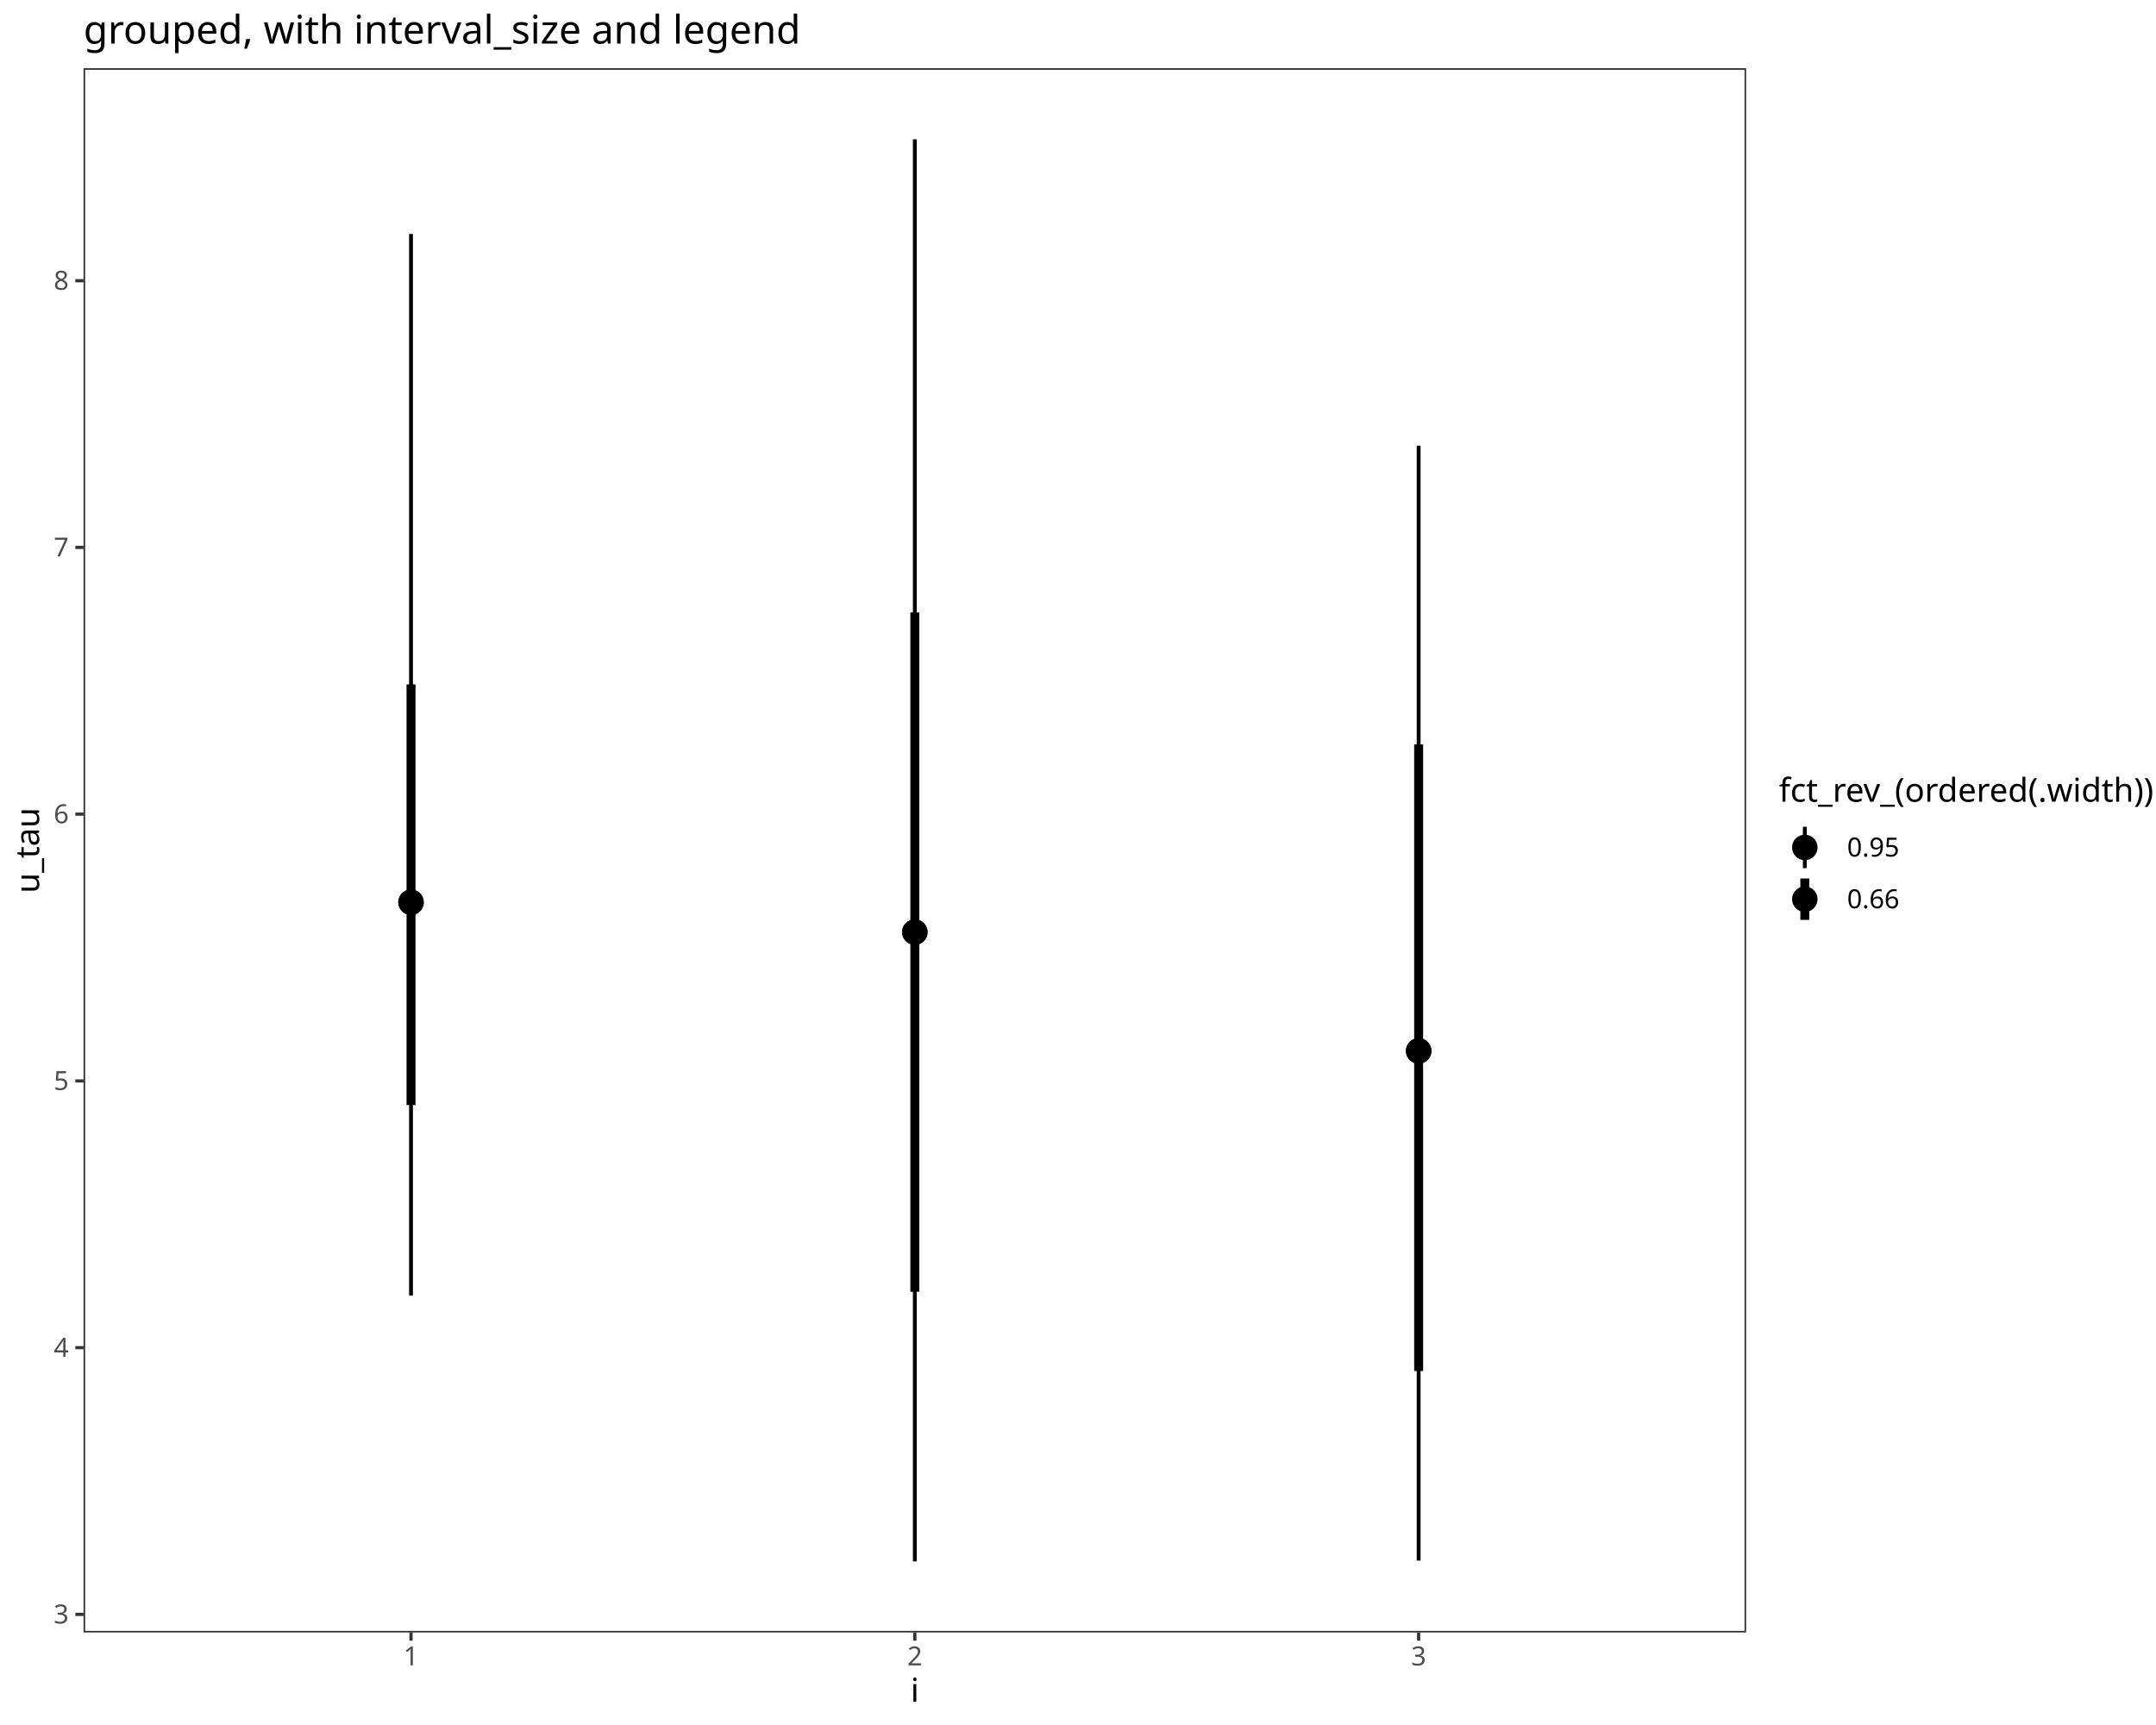
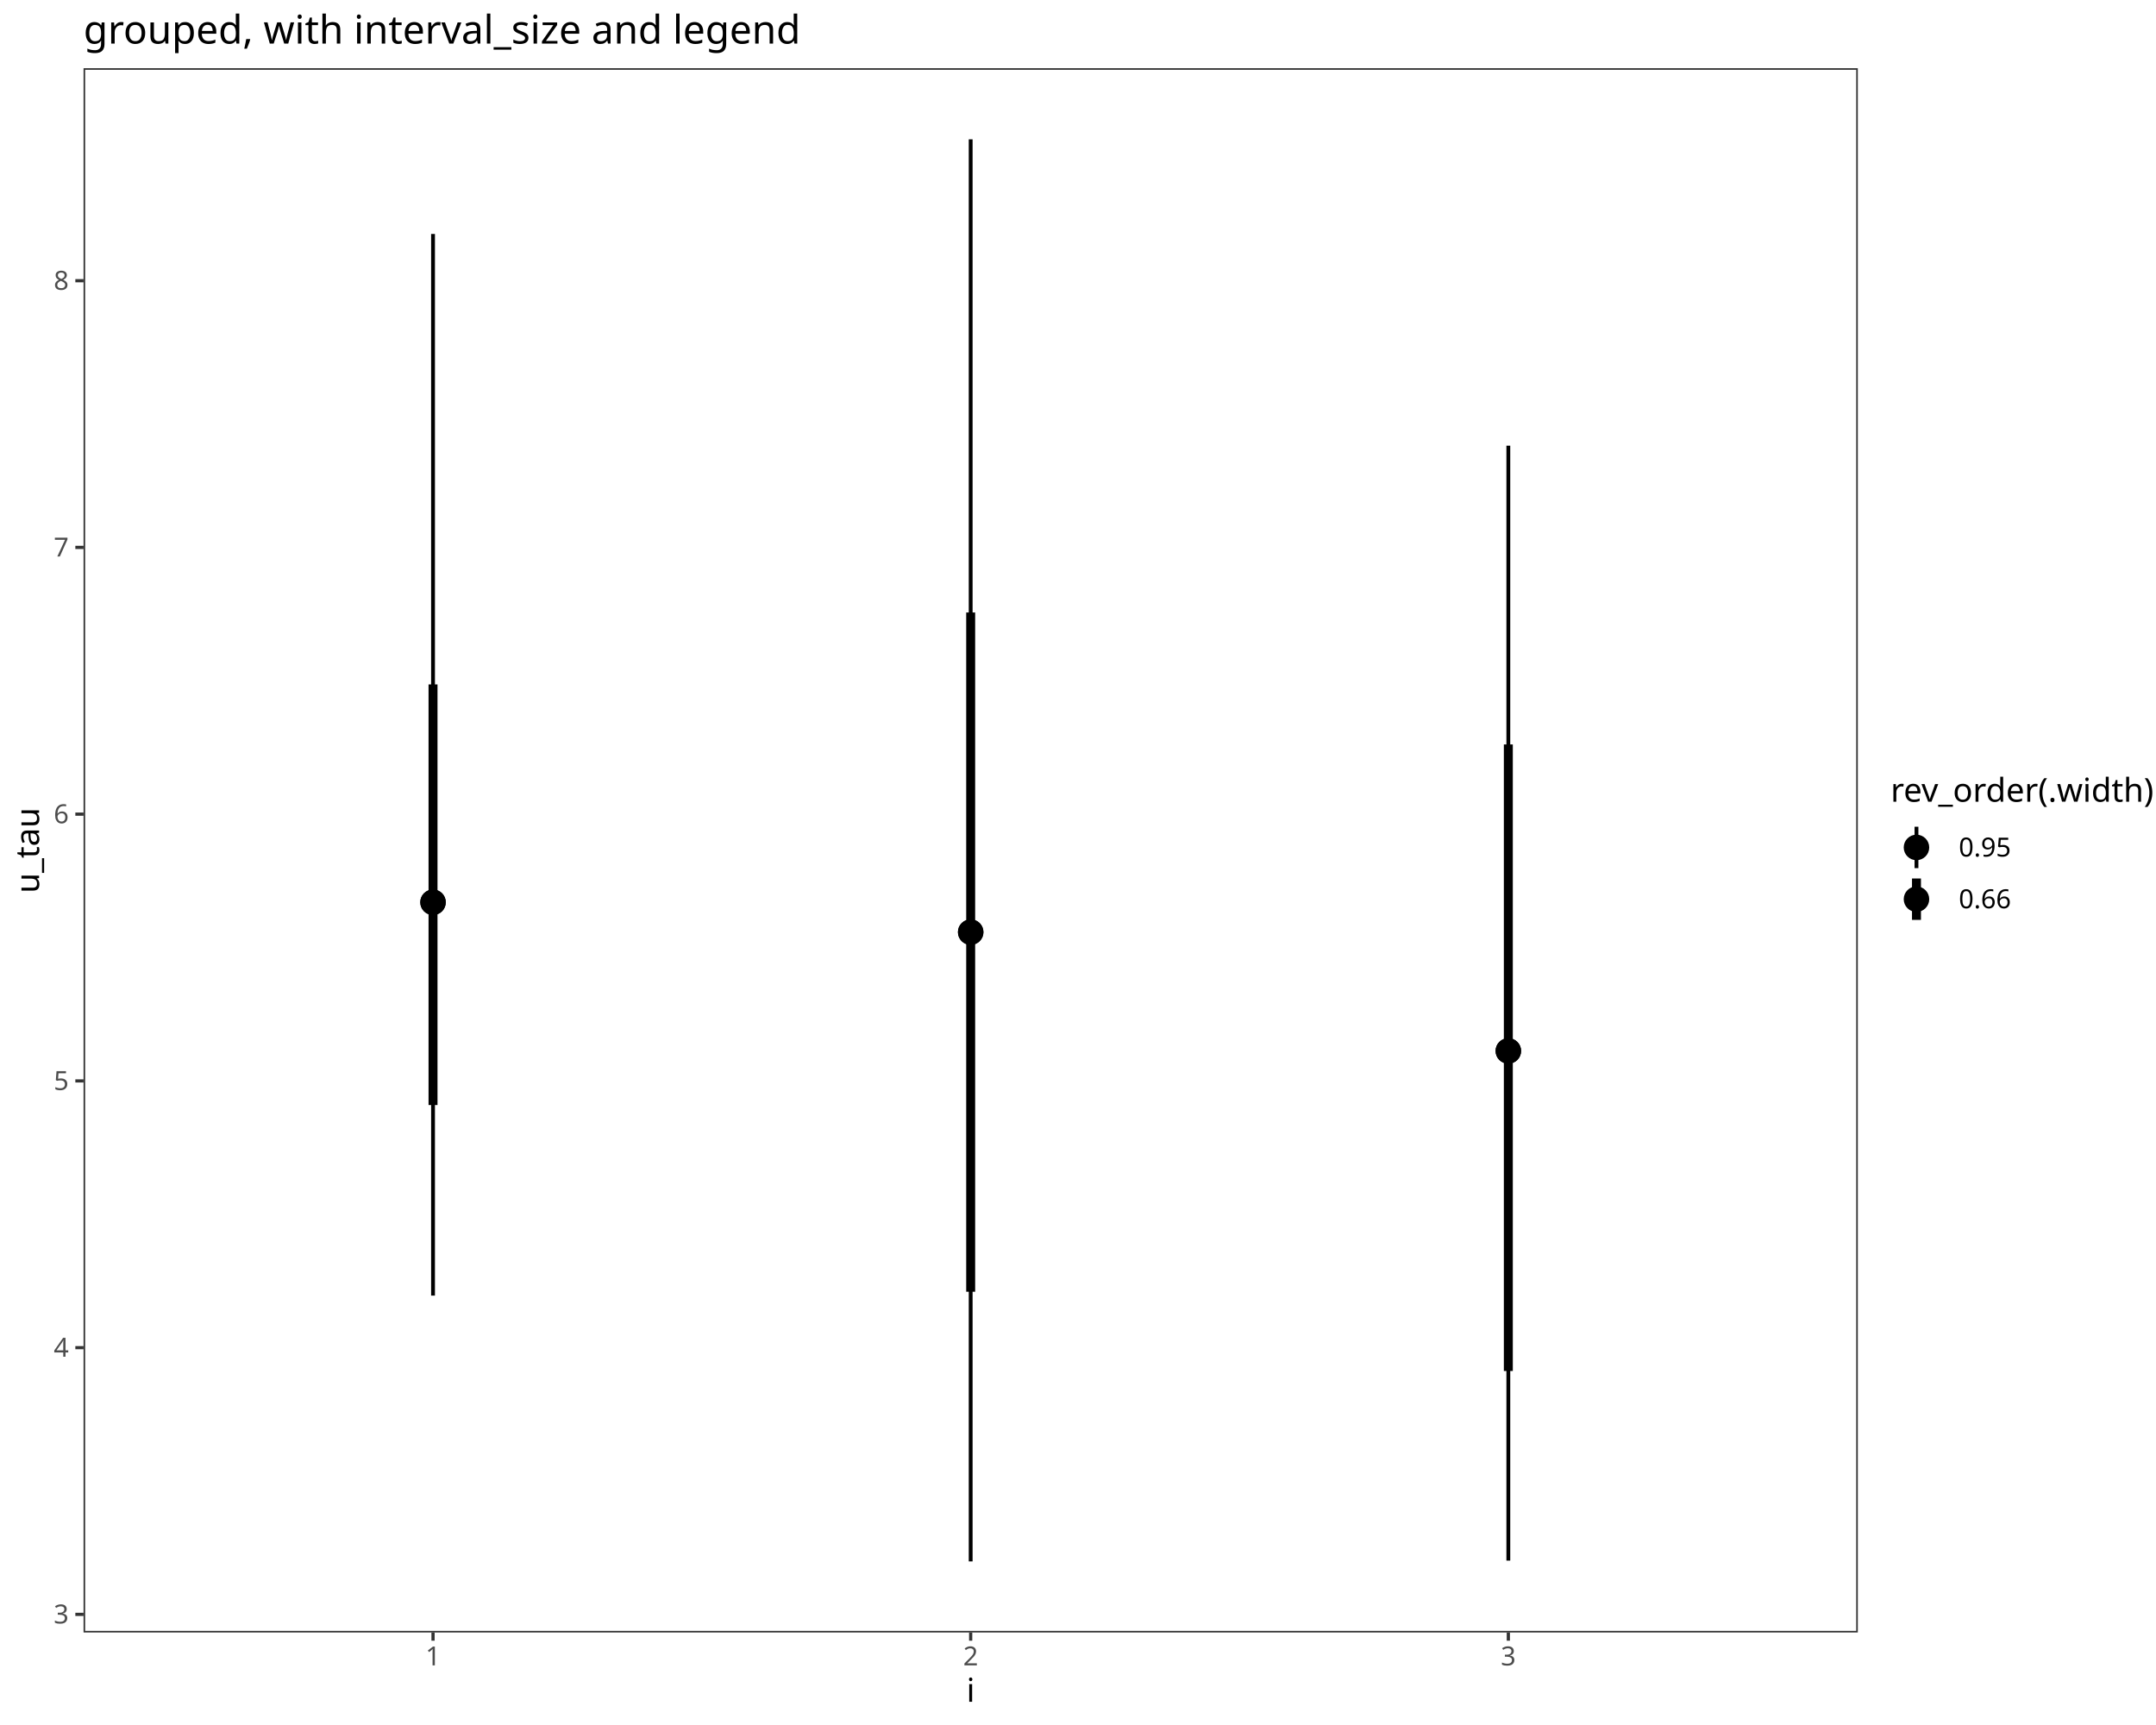
<svg xmlns="http://www.w3.org/2000/svg" class="svglite" data-engine-version="2.0" width="720.00pt" height="576.00pt" viewBox="0 0 720.00 576.00">
  <defs>
    <style type="text/css">
    .svglite line, .svglite polyline, .svglite polygon, .svglite path, .svglite rect, .svglite circle {
      fill: none;
      stroke: #000000;
      stroke-linecap: round;
      stroke-linejoin: round;
      stroke-miterlimit: 10.00;
    }
  </style>
  </defs>
  <rect width="100%" height="100%" style="stroke: none; fill: #FFFFFF;" />
  <defs>
    <clipPath id="cpMC4wMHw3MjAuMDB8MC4wMHw1NzYuMDA=">
      <rect x="0.00" y="0.00" width="720.00" height="576.00" />
    </clipPath>
  </defs>
  <g clip-path="url(#cpMC4wMHw3MjAuMDB8MC4wMHw1NzYuMDA=)">
-     <rect x="0.00" y="0.00" width="720.00" height="576.00" style="stroke-width: 1.07; stroke: #FFFFFF; fill: #FFFFFF;" />
+     <rect x="-0" y="0.00" width="720.00" height="576.00" style="stroke-width: 1.07; stroke: #FFFFFF; fill: #FFFFFF;" />
  </g>
  <defs>
-     <clipPath id="cpMjcuOTB8NTgzLjEyfDIyLjc4fDU0NS4xMQ==">
-       <rect x="27.90" y="22.78" width="555.22" height="522.33" />
+     <clipPath id="cpMjcuOTB8NjIwLjQxfDIyLjc4fDU0NS4xMQ==">
+       <rect x="27.90" y="22.78" width="592.52" height="522.33" />
    </clipPath>
  </defs>
-   <g clip-path="url(#cpMjcuOTB8NTgzLjEyfDIyLjc4fDU0NS4xMQ==)">
-     <rect x="27.90" y="22.78" width="555.22" height="522.33" style="stroke-width: 1.07; stroke: none; fill: #FFFFFF;" />
-     <line x1="305.51" y1="521.37" x2="305.51" y2="46.53" style="stroke-width: 1.28; stroke-linecap: butt;" />
-     <line x1="473.76" y1="521.11" x2="473.76" y2="148.82" style="stroke-width: 1.28; stroke-linecap: butt;" />
-     <line x1="137.26" y1="432.61" x2="137.26" y2="78.13" style="stroke-width: 1.28; stroke-linecap: butt;" />
-     <line x1="305.51" y1="431.32" x2="305.51" y2="204.52" style="stroke-width: 2.99; stroke-linecap: butt;" />
-     <line x1="473.76" y1="457.79" x2="473.76" y2="248.58" style="stroke-width: 2.99; stroke-linecap: butt;" />
-     <line x1="137.26" y1="368.98" x2="137.26" y2="228.53" style="stroke-width: 2.99; stroke-linecap: butt;" />
-     <circle cx="305.51" cy="311.25" r="3.73" style="stroke-width: 1.06; fill: #000000;" />
-     <circle cx="473.76" cy="350.92" r="3.73" style="stroke-width: 1.06; fill: #000000;" />
-     <circle cx="137.26" cy="301.28" r="3.73" style="stroke-width: 1.06; fill: #000000;" />
-     <circle cx="305.51" cy="311.25" r="3.73" style="stroke-width: 1.06; fill: #000000;" />
-     <circle cx="473.76" cy="350.92" r="3.73" style="stroke-width: 1.06; fill: #000000;" />
-     <circle cx="137.26" cy="301.28" r="3.73" style="stroke-width: 1.06; fill: #000000;" />
-     <rect x="27.90" y="22.78" width="555.22" height="522.33" style="stroke-width: 1.07; stroke: #333333;" />
+   <g clip-path="url(#cpMjcuOTB8NjIwLjQxfDIyLjc4fDU0NS4xMQ==)">
+     <rect x="27.90" y="22.78" width="592.52" height="522.33" style="stroke-width: 1.07; stroke: none; fill: #FFFFFF;" />
+     <line x1="324.16" y1="521.37" x2="324.16" y2="46.53" style="stroke-width: 1.28; stroke-linecap: butt;" />
+     <line x1="503.71" y1="521.11" x2="503.71" y2="148.82" style="stroke-width: 1.28; stroke-linecap: butt;" />
+     <line x1="144.61" y1="432.61" x2="144.61" y2="78.13" style="stroke-width: 1.28; stroke-linecap: butt;" />
+     <line x1="324.16" y1="431.32" x2="324.16" y2="204.52" style="stroke-width: 2.99; stroke-linecap: butt;" />
+     <line x1="503.71" y1="457.79" x2="503.71" y2="248.58" style="stroke-width: 2.99; stroke-linecap: butt;" />
+     <line x1="144.61" y1="368.98" x2="144.61" y2="228.53" style="stroke-width: 2.99; stroke-linecap: butt;" />
+     <circle cx="324.16" cy="311.25" r="3.73" style="stroke-width: 1.06; fill: #000000;" />
+     <circle cx="503.71" cy="350.92" r="3.73" style="stroke-width: 1.06; fill: #000000;" />
+     <circle cx="144.61" cy="301.28" r="3.73" style="stroke-width: 1.06; fill: #000000;" />
+     <circle cx="324.16" cy="311.25" r="3.73" style="stroke-width: 1.06; fill: #000000;" />
+     <circle cx="503.71" cy="350.92" r="3.73" style="stroke-width: 1.06; fill: #000000;" />
+     <circle cx="144.61" cy="301.28" r="3.73" style="stroke-width: 1.06; fill: #000000;" />
+     <rect x="27.90" y="22.78" width="592.52" height="522.33" style="stroke-width: 1.07; stroke: #333333;" />
  </g>
  <g clip-path="url(#cpMC4wMHw3MjAuMDB8MC4wMHw1NzYuMDA=)">
    <text x="22.97" y="542.09" text-anchor="end" style="font-size: 8.80px; fill: #4D4D4D; font-family: sans;" textLength="4.89px" lengthAdjust="spacingAndGlyphs">3</text>
    <text x="22.97" y="453.02" text-anchor="end" style="font-size: 8.80px; fill: #4D4D4D; font-family: sans;" textLength="4.89px" lengthAdjust="spacingAndGlyphs">4</text>
    <text x="22.97" y="363.96" text-anchor="end" style="font-size: 8.80px; fill: #4D4D4D; font-family: sans;" textLength="4.89px" lengthAdjust="spacingAndGlyphs">5</text>
    <text x="22.97" y="274.89" text-anchor="end" style="font-size: 8.80px; fill: #4D4D4D; font-family: sans;" textLength="4.89px" lengthAdjust="spacingAndGlyphs">6</text>
    <text x="22.97" y="185.82" text-anchor="end" style="font-size: 8.80px; fill: #4D4D4D; font-family: sans;" textLength="4.89px" lengthAdjust="spacingAndGlyphs">7</text>
    <text x="22.97" y="96.76" text-anchor="end" style="font-size: 8.80px; fill: #4D4D4D; font-family: sans;" textLength="4.89px" lengthAdjust="spacingAndGlyphs">8</text>
    <polyline points="25.16,539.06 27.90,539.06 " style="stroke-width: 1.07; stroke: #333333; stroke-linecap: butt;" />
    <polyline points="25.16,450.00 27.90,450.00 " style="stroke-width: 1.07; stroke: #333333; stroke-linecap: butt;" />
    <polyline points="25.16,360.93 27.90,360.93 " style="stroke-width: 1.07; stroke: #333333; stroke-linecap: butt;" />
    <polyline points="25.16,271.86 27.90,271.86 " style="stroke-width: 1.07; stroke: #333333; stroke-linecap: butt;" />
    <polyline points="25.16,182.79 27.90,182.79 " style="stroke-width: 1.07; stroke: #333333; stroke-linecap: butt;" />
    <polyline points="25.16,93.73 27.90,93.73 " style="stroke-width: 1.07; stroke: #333333; stroke-linecap: butt;" />
-     <polyline points="137.26,547.85 137.26,545.11 " style="stroke-width: 1.07; stroke: #333333; stroke-linecap: butt;" />
-     <polyline points="305.51,547.85 305.51,545.11 " style="stroke-width: 1.07; stroke: #333333; stroke-linecap: butt;" />
-     <polyline points="473.76,547.85 473.76,545.11 " style="stroke-width: 1.07; stroke: #333333; stroke-linecap: butt;" />
-     <text x="137.26" y="556.10" text-anchor="middle" style="font-size: 8.80px; fill: #4D4D4D; font-family: sans;" textLength="4.89px" lengthAdjust="spacingAndGlyphs">1</text>
-     <text x="305.51" y="556.10" text-anchor="middle" style="font-size: 8.80px; fill: #4D4D4D; font-family: sans;" textLength="4.89px" lengthAdjust="spacingAndGlyphs">2</text>
-     <text x="473.76" y="556.10" text-anchor="middle" style="font-size: 8.80px; fill: #4D4D4D; font-family: sans;" textLength="4.89px" lengthAdjust="spacingAndGlyphs">3</text>
-     <text x="305.51" y="568.24" text-anchor="middle" style="font-size: 11.00px; font-family: sans;" textLength="2.44px" lengthAdjust="spacingAndGlyphs">i</text>
+     <polyline points="144.61,547.85 144.61,545.11 " style="stroke-width: 1.07; stroke: #333333; stroke-linecap: butt;" />
+     <polyline points="324.16,547.85 324.16,545.11 " style="stroke-width: 1.07; stroke: #333333; stroke-linecap: butt;" />
+     <polyline points="503.71,547.85 503.71,545.11 " style="stroke-width: 1.07; stroke: #333333; stroke-linecap: butt;" />
+     <text x="144.61" y="556.10" text-anchor="middle" style="font-size: 8.80px; fill: #4D4D4D; font-family: sans;" textLength="4.89px" lengthAdjust="spacingAndGlyphs">1</text>
+     <text x="324.16" y="556.10" text-anchor="middle" style="font-size: 8.80px; fill: #4D4D4D; font-family: sans;" textLength="4.89px" lengthAdjust="spacingAndGlyphs">2</text>
+     <text x="503.71" y="556.10" text-anchor="middle" style="font-size: 8.80px; fill: #4D4D4D; font-family: sans;" textLength="4.89px" lengthAdjust="spacingAndGlyphs">3</text>
+     <text x="324.16" y="568.24" text-anchor="middle" style="font-size: 11.00px; font-family: sans;" textLength="2.44px" lengthAdjust="spacingAndGlyphs">i</text>
    <text transform="translate(13.05,283.95) rotate(-90)" text-anchor="middle" style="font-size: 11.00px; font-family: sans;" textLength="27.53px" lengthAdjust="spacingAndGlyphs">u_tau</text>
-     <rect x="594.08" y="259.00" width="120.44" height="49.89" style="stroke-width: 1.07; stroke: none; fill: #FFFFFF;" />
-     <text x="594.08" y="267.71" style="font-size: 11.00px; font-family: sans;" textLength="120.44px" lengthAdjust="spacingAndGlyphs">fct_rev_(ordered(.width))</text>
-     <rect x="594.08" y="274.33" width="17.28" height="17.28" style="stroke-width: 1.07; stroke: none; fill: #FFFFFF;" />
-     <line x1="602.72" y1="289.89" x2="602.72" y2="276.06" style="stroke-width: 1.28; stroke-linecap: butt;" />
-     <circle cx="602.72" cy="282.97" r="3.73" style="stroke-width: 1.06; fill: #000000;" />
-     <rect x="594.08" y="291.61" width="17.28" height="17.28" style="stroke-width: 1.07; stroke: none; fill: #FFFFFF;" />
-     <line x1="602.72" y1="307.17" x2="602.72" y2="293.34" style="stroke-width: 2.99; stroke-linecap: butt;" />
-     <circle cx="602.72" cy="300.25" r="3.73" style="stroke-width: 1.06; fill: #000000;" />
-     <text x="616.84" y="286.00" style="font-size: 8.80px; font-family: sans;" textLength="17.13px" lengthAdjust="spacingAndGlyphs">0.95</text>
-     <text x="616.84" y="303.28" style="font-size: 8.80px; font-family: sans;" textLength="17.13px" lengthAdjust="spacingAndGlyphs">0.66</text>
+     <rect x="631.37" y="259.00" width="83.15" height="49.89" style="stroke-width: 1.07; stroke: none; fill: #FFFFFF;" />
+     <text x="631.37" y="267.71" style="font-size: 11.00px; font-family: sans;" textLength="83.15px" lengthAdjust="spacingAndGlyphs">rev_order(.width)</text>
+     <rect x="631.37" y="274.33" width="17.28" height="17.28" style="stroke-width: 1.07; stroke: none; fill: #FFFFFF;" />
+     <line x1="640.01" y1="289.89" x2="640.01" y2="276.06" style="stroke-width: 1.28; stroke-linecap: butt;" />
+     <circle cx="640.01" cy="282.97" r="3.73" style="stroke-width: 1.06; fill: #000000;" />
+     <rect x="631.37" y="291.61" width="17.28" height="17.28" style="stroke-width: 1.07; stroke: none; fill: #FFFFFF;" />
+     <line x1="640.01" y1="307.17" x2="640.01" y2="293.34" style="stroke-width: 2.99; stroke-linecap: butt;" />
+     <circle cx="640.01" cy="300.25" r="3.73" style="stroke-width: 1.06; fill: #000000;" />
+     <text x="654.13" y="286.00" style="font-size: 8.80px; font-family: sans;" textLength="17.13px" lengthAdjust="spacingAndGlyphs">0.95</text>
+     <text x="654.13" y="303.28" style="font-size: 8.80px; font-family: sans;" textLength="17.13px" lengthAdjust="spacingAndGlyphs">0.66</text>
    <text x="27.90" y="14.56" style="font-size: 13.20px; font-family: sans;" textLength="225.30px" lengthAdjust="spacingAndGlyphs">grouped, with interval_size and legend</text>
  </g>
</svg>
